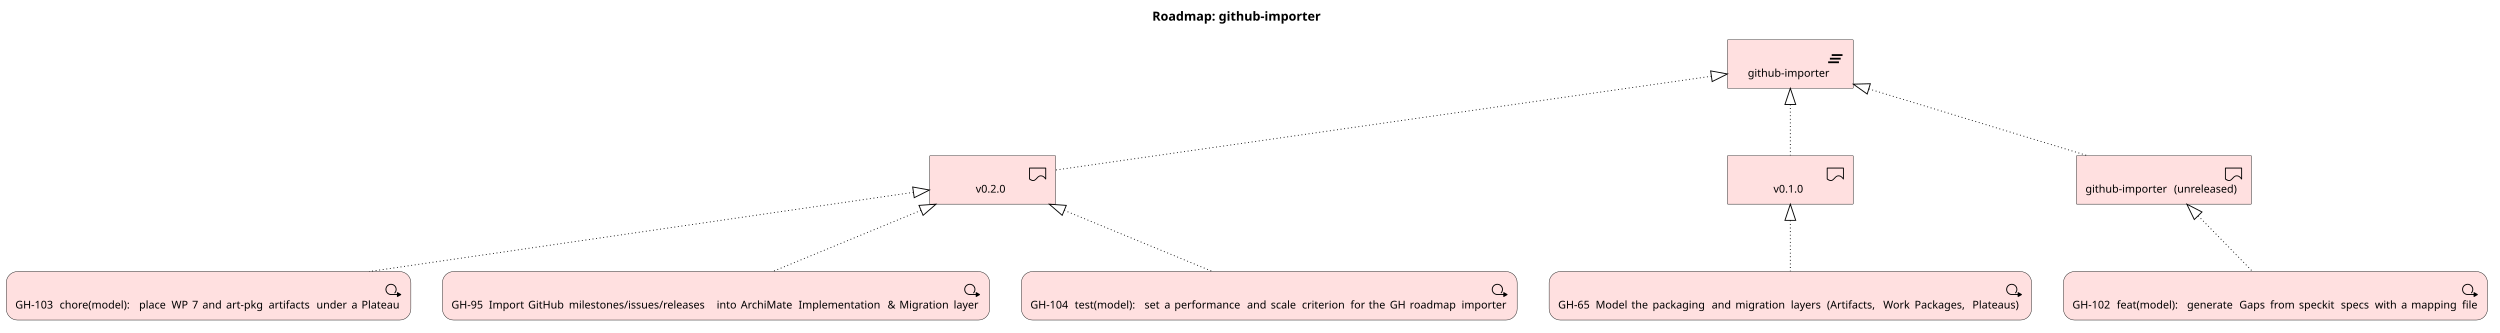
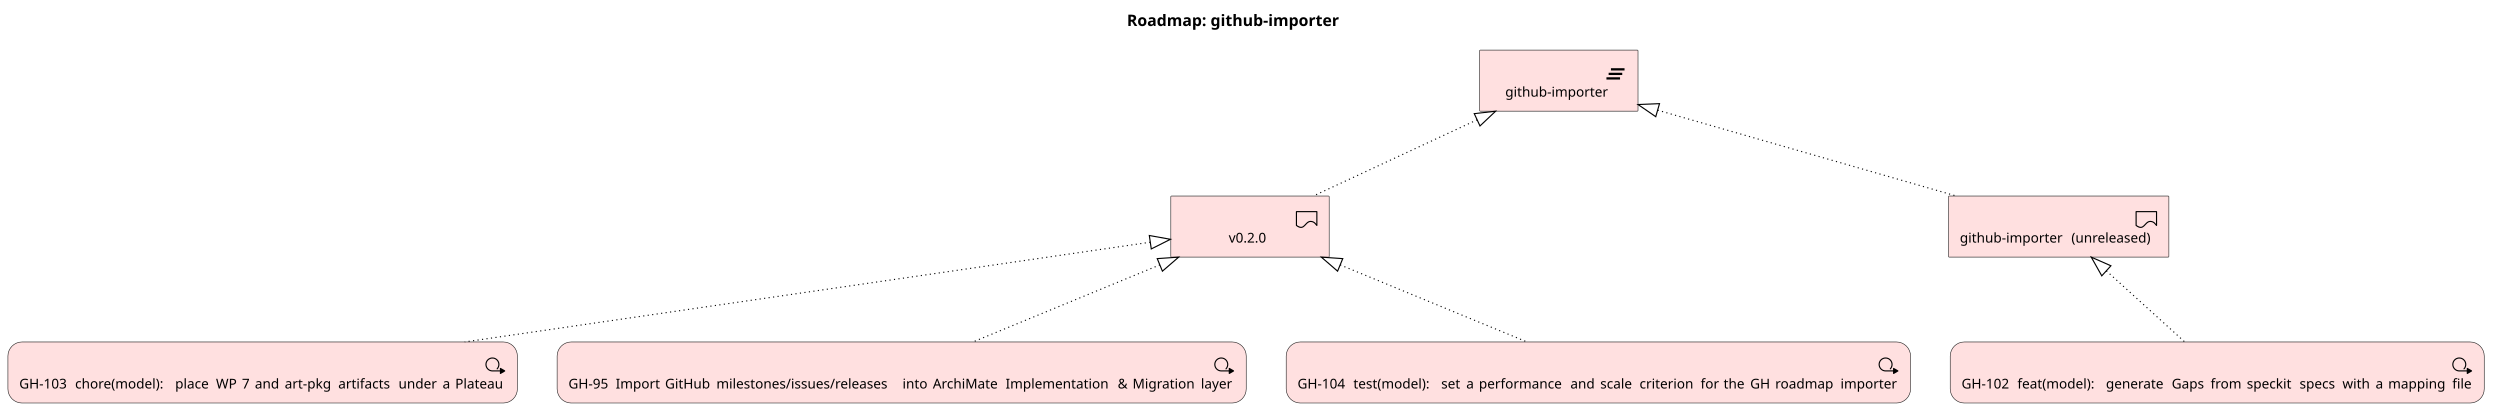
- <svg xmlns="http://www.w3.org/2000/svg" version="1.1" data-diagram-type="DESCRIPTION" style="width:2783px;height:370px;background:#FFFFFF;" width="2783px" height="370px" viewBox="0 0 2783 370" zoomAndPan="magnify" preserveAspectRatio="none" contentStyleType="text/css">
+ <svg xmlns="http://www.w3.org/2000/svg" version="1.1" data-diagram-type="DESCRIPTION" style="width:2210px;height:370px;background:#FFFFFF;" width="2210px" height="370px" viewBox="0 0 2210 370" zoomAndPan="magnify" preserveAspectRatio="none" contentStyleType="text/css">
  <defs />
  <g font-family="sans-serif" lengthAdjust="spacing">
    <g class="title" data-source-line="3">
-       <text x="1282.688" y="22.995" fill="#000" font-size="14" textLength="210.697" font-weight="700">Roadmap: github-importer</text>
+       <text x="996.188" y="22.995" fill="#000" font-size="14" textLength="210.697" font-weight="700">Roadmap: github-importer</text>
    </g>
    <g class="entity" data-qualified-name="e_id61cffb00cfef51" id="ent0001" data-source-line="314">
-       <rect x="2311.5" y="173.297" width="194.779" height="53.969" fill="#FFE0E0" style="stroke:#181818;stroke-width:0.5;" rx="0.5" ry="0.5" />
-       <path d="M2477.324,186.577 A0.5,0.5 0 0 0 2476.824,187.077 L2476.824,199.284 A0.5,0.5 0 0 0 2477.025,199.686 C2478.897,201.081 2480.392,201.598 2481.678,201.495 C2482.963,201.392 2483.944,200.671 2484.781,199.846 C2485.619,199.022 2486.352,198.076 2487.16,197.374 C2487.968,196.671 2488.808,196.212 2489.955,196.245 C2491.388,196.287 2492.283,196.75 2493.025,197.388 C2493.768,198.025 2494.336,198.86 2495.004,199.616 A0.5,0.5 0 0 0 2495.879,199.286 C2495.882,196.837 2495.879,187.077 2495.879,187.077 A0.5,0.5 0 0 0 2495.379,186.577 M2477.824,187.577 L2494.879,187.577 C2494.879,188.234 2494.881,194.724 2494.879,197.975 C2494.504,197.513 2494.184,197.062 2493.678,196.627 C2492.805,195.877 2491.632,195.292 2489.985,195.244 C2488.544,195.203 2487.417,195.824 2486.504,196.617 C2485.592,197.411 2484.849,198.376 2484.08,199.133 C2483.312,199.89 2482.556,200.42 2481.598,200.496 C2480.682,200.569 2479.467,200.178 2477.825,199" fill="#000" />
-       <text x="2321.5" y="214.436" fill="#000" font-size="12" textLength="94.752" font-family="Verdana">github-importer</text>
-       <text x="2416.252" y="214.436" fill="#000" font-size="12" font-family="Verdana"> </text>
-       <text x="2420.066" y="214.436" fill="#000" font-size="12" textLength="76.213" font-family="Verdana">(unreleased)</text>
+       <rect x="1722.5" y="173.297" width="194.779" height="53.969" fill="#FFE0E0" style="stroke:#181818;stroke-width:0.5;" rx="0.5" ry="0.5" />
+       <path d="M1888.324,186.577 A0.5,0.5 0 0 0 1887.824,187.077 L1887.824,199.284 A0.5,0.5 0 0 0 1888.025,199.686 C1889.897,201.081 1891.392,201.598 1892.678,201.495 C1893.963,201.392 1894.944,200.671 1895.781,199.846 C1896.619,199.022 1897.352,198.076 1898.16,197.374 C1898.968,196.671 1899.808,196.212 1900.955,196.245 C1902.388,196.287 1903.283,196.75 1904.025,197.388 C1904.768,198.025 1905.336,198.86 1906.004,199.616 A0.5,0.5 0 0 0 1906.879,199.286 C1906.882,196.837 1906.879,187.077 1906.879,187.077 A0.5,0.5 0 0 0 1906.379,186.577 M1888.824,187.577 L1905.879,187.577 C1905.879,188.234 1905.881,194.724 1905.879,197.975 C1905.504,197.513 1905.184,197.062 1904.678,196.627 C1903.805,195.877 1902.632,195.292 1900.985,195.244 C1899.544,195.203 1898.417,195.824 1897.504,196.617 C1896.592,197.411 1895.849,198.376 1895.08,199.133 C1894.312,199.89 1893.556,200.42 1892.598,200.496 C1891.682,200.569 1890.467,200.178 1888.825,199" fill="#000" />
+       <text x="1732.5" y="214.436" fill="#000" font-size="12" textLength="94.752" font-family="Verdana">github-importer</text>
+       <text x="1827.252" y="214.436" fill="#000" font-size="12" font-family="Verdana"> </text>
+       <text x="1831.066" y="214.436" fill="#000" font-size="12" textLength="76.213" font-family="Verdana">(unreleased)</text>
    </g>
-     <g class="entity" data-qualified-name="e_id314ed2487dd05b" id="ent0002" data-source-line="314">
-       <rect x="1923" y="173.297" width="140" height="53.969" fill="#FFE0E0" style="stroke:#181818;stroke-width:0.5;" rx="0.5" ry="0.5" />
-       <path d="M2034.045,186.577 A0.5,0.5 0 0 0 2033.545,187.077 L2033.545,199.284 A0.5,0.5 0 0 0 2033.746,199.686 C2035.617,201.081 2037.113,201.598 2038.398,201.495 C2039.684,201.392 2040.664,200.671 2041.502,199.846 C2042.34,199.022 2043.073,198.076 2043.881,197.374 C2044.689,196.671 2045.529,196.212 2046.676,196.245 C2048.109,196.287 2049.004,196.75 2049.746,197.388 C2050.488,198.025 2051.056,198.86 2051.725,199.616 A0.5,0.5 0 0 0 2052.6,199.286 C2052.603,196.837 2052.6,187.077 2052.6,187.077 A0.5,0.5 0 0 0 2052.1,186.577 M2034.545,187.577 L2051.6,187.577 C2051.6,188.234 2051.602,194.724 2051.6,197.975 C2051.224,197.513 2050.905,197.062 2050.399,196.627 C2049.526,195.877 2048.353,195.292 2046.705,195.244 C2045.265,195.203 2044.138,195.824 2043.225,196.617 C2042.312,197.411 2041.57,198.376 2040.801,199.133 C2040.032,199.89 2039.277,200.42 2038.319,200.496 C2037.403,200.569 2036.187,200.178 2034.545,199" fill="#000" />
-       <text x="1974.183" y="214.436" fill="#000" font-size="12" textLength="37.635" font-family="Verdana">v0.1.0</text>
-     </g>
-     <g class="entity" data-qualified-name="e_idd0d06b4c05ff55" id="ent0003" data-source-line="314">
+     <g class="entity" data-qualified-name="e_idd0d06b4c05ff55" id="ent0002" data-source-line="314">
      <rect x="1035" y="173.297" width="140" height="53.969" fill="#FFE0E0" style="stroke:#181818;stroke-width:0.5;" rx="0.5" ry="0.5" />
      <path d="M1146.045,186.577 A0.5,0.5 0 0 0 1145.545,187.077 L1145.545,199.284 A0.5,0.5 0 0 0 1145.746,199.686 C1147.617,201.081 1149.113,201.598 1150.398,201.495 C1151.684,201.392 1152.664,200.671 1153.502,199.846 C1154.34,199.022 1155.073,198.076 1155.881,197.374 C1156.689,196.671 1157.529,196.212 1158.676,196.245 C1160.109,196.287 1161.004,196.75 1161.746,197.388 C1162.488,198.025 1163.056,198.86 1163.725,199.616 A0.5,0.5 0 0 0 1164.6,199.286 C1164.603,196.837 1164.6,187.077 1164.6,187.077 A0.5,0.5 0 0 0 1164.1,186.577 M1146.545,187.577 L1163.6,187.577 C1163.6,188.234 1163.602,194.724 1163.6,197.975 C1163.224,197.513 1162.905,197.062 1162.399,196.627 C1161.526,195.877 1160.353,195.292 1158.705,195.244 C1157.265,195.203 1156.138,195.824 1155.225,196.617 C1154.312,197.411 1153.57,198.376 1152.801,199.133 C1152.032,199.89 1151.277,200.42 1150.319,200.496 C1149.403,200.569 1148.187,200.178 1146.545,199" fill="#000" />
      <text x="1086.183" y="214.436" fill="#000" font-size="12" textLength="37.635" font-family="Verdana">v0.2.0</text>
    </g>
-     <g class="entity" data-qualified-name="e_id3f6523f8eb5a5a" id="ent0004" data-source-line="320">
-       <rect x="1923" y="44.297" width="140" height="53.969" fill="#FFE0E0" style="stroke:#181818;stroke-width:0.5;" rx="0.5" ry="0.5" />
-       <path d="M2039.073,60.297 L2039.073,62.297 L2051.092,62.297 L2051.092,60.297 M2037.038,64.318 L2037.038,66.318 L2049.058,66.318 L2049.058,64.318 M2035.096,68.318 L2035.096,70.319 L2047.117,70.319 L2047.117,68.318" fill="#000" />
-       <text x="1945.624" y="85.436" fill="#000" font-size="12" textLength="94.752" font-family="Verdana">github-importer</text>
+     <g class="entity" data-qualified-name="e_id3f6523f8eb5a5a" id="ent0003" data-source-line="320">
+       <rect x="1308" y="44.297" width="140" height="53.969" fill="#FFE0E0" style="stroke:#181818;stroke-width:0.5;" rx="0.5" ry="0.5" />
+       <path d="M1424.073,60.297 L1424.073,62.297 L1436.092,62.297 L1436.092,60.297 M1422.038,64.318 L1422.038,66.318 L1434.058,66.318 L1434.058,64.318 M1420.096,68.318 L1420.096,70.319 L1432.117,70.319 L1432.117,68.318" fill="#000" />
+       <text x="1330.624" y="85.436" fill="#000" font-size="12" textLength="94.752" font-family="Verdana">github-importer</text>
    </g>
-     <g class="entity" data-qualified-name="e_id19df20e325705a" id="ent0005" data-source-line="311">
+     <g class="entity" data-qualified-name="e_id19df20e325705a" id="ent0004" data-source-line="311">
      <rect x="7" y="302.297" width="450.365" height="53.969" fill="#FFE0E0" style="stroke:#181818;stroke-width:0.5;" rx="12.5" ry="12.5" />
      <path d="M435.672,315.977 C435.411,315.961 435.147,315.962 434.884,315.98 C434.181,316.028 433.477,316.197 432.804,316.494 C430.109,317.681 428.618,320.606 429.239,323.485 C429.853,326.329 432.365,328.364 435.266,328.384 A0.5,0.5 0 0 0 435.307,328.386 L441.886,328.386 L441.886,330.13 A0.5,0.5 0 0 0 442.64,330.56 L446.476,328.318 A0.5,0.5 0 0 0 446.538,328.166 A0.5,0.5 0 0 0 446.657,328.133 A0.5,0.5 0 0 0 446.614,327.978 A0.5,0.5 0 0 0 446.513,327.607 A0.5,0.5 0 0 0 446.469,327.451 L442.634,325.263 A0.5,0.5 0 0 0 441.886,325.697 L441.886,327.386 L435.411,327.386 A0.5,0.5 0 0 0 435.361,327.384 C432.884,327.409 430.738,325.696 430.216,323.275 C429.693,320.854 430.942,318.407 433.208,317.408 C435.474,316.409 438.122,317.141 439.556,319.16 C440.99,321.179 440.807,323.919 439.118,325.73 A0.5,0.5 0 0 0 439.142,326.437 A0.5,0.5 0 0 0 439.849,326.412 C441.858,324.258 442.078,320.981 440.372,318.58 C439.253,317.004 437.504,316.086 435.672,315.977" fill="#000" />
      <text x="17" y="343.436" fill="#000" font-size="12" textLength="45.557" font-family="Verdana">GH-103</text>
      <text x="62.557" y="343.436" fill="#000" font-size="12" font-family="Verdana"> </text>
      <text x="66.371" y="343.436" fill="#000" font-size="12" textLength="84.633" font-family="Verdana">chore(model):</text>
      <text x="151.004" y="343.436" fill="#000" font-size="12" font-family="Verdana"> </text>
      <text x="154.818" y="343.436" fill="#000" font-size="12" textLength="32.285" font-family="Verdana">place</text>
      <text x="187.104" y="343.436" fill="#000" font-size="12" font-family="Verdana"> </text>
      <text x="190.918" y="343.436" fill="#000" font-size="12" textLength="19.102" font-family="Verdana">WP</text>
      <text x="210.02" y="343.436" fill="#000" font-size="12" font-family="Verdana"> </text>
      <text x="213.834" y="343.436" fill="#000" font-size="12" font-family="Verdana">7</text>
      <text x="221.469" y="343.436" fill="#000" font-size="12" font-family="Verdana"> </text>
      <text x="225.283" y="343.436" fill="#000" font-size="12" textLength="22.576" font-family="Verdana">and</text>
      <text x="247.859" y="343.436" fill="#000" font-size="12" font-family="Verdana"> </text>
      <text x="251.674" y="343.436" fill="#000" font-size="12" textLength="43.506" font-family="Verdana">art-pkg</text>
      <text x="295.18" y="343.436" fill="#000" font-size="12" font-family="Verdana"> </text>
      <text x="298.994" y="343.436" fill="#000" font-size="12" textLength="49.459" font-family="Verdana">artifacts</text>
      <text x="348.453" y="343.436" fill="#000" font-size="12" font-family="Verdana"> </text>
      <text x="352.268" y="343.436" fill="#000" font-size="12" textLength="35.145" font-family="Verdana">under</text>
      <text x="387.412" y="343.436" fill="#000" font-size="12" font-family="Verdana"> </text>
      <text x="391.227" y="343.436" fill="#000" font-size="12" font-family="Verdana">a</text>
      <text x="398.58" y="343.436" fill="#000" font-size="12" font-family="Verdana"> </text>
      <text x="402.395" y="343.436" fill="#000" font-size="12" textLength="44.971" font-family="Verdana">Plateau</text>
    </g>
-     <g class="entity" data-qualified-name="e_id0d5fd9c46de652" id="ent0006" data-source-line="311">
-       <rect x="2297" y="302.297" width="472.074" height="53.969" fill="#FFE0E0" style="stroke:#181818;stroke-width:0.5;" rx="12.5" ry="12.5" />
-       <path d="M2747.381,315.977 C2747.12,315.961 2746.856,315.962 2746.593,315.98 C2745.89,316.028 2745.186,316.197 2744.513,316.494 C2741.818,317.681 2740.327,320.606 2740.948,323.485 C2741.562,326.329 2744.074,328.364 2746.975,328.384 A0.5,0.5 0 0 0 2747.016,328.386 L2753.595,328.386 L2753.595,330.13 A0.5,0.5 0 0 0 2754.349,330.56 L2758.185,328.318 A0.5,0.5 0 0 0 2758.247,328.166 A0.5,0.5 0 0 0 2758.366,328.133 A0.5,0.5 0 0 0 2758.323,327.978 A0.5,0.5 0 0 0 2758.222,327.607 A0.5,0.5 0 0 0 2758.178,327.451 L2754.343,325.263 A0.5,0.5 0 0 0 2753.595,325.697 L2753.595,327.386 L2747.12,327.386 A0.5,0.5 0 0 0 2747.07,327.384 C2744.593,327.409 2742.447,325.696 2741.925,323.275 C2741.402,320.854 2742.651,318.407 2744.917,317.408 C2747.183,316.409 2749.831,317.141 2751.265,319.16 C2752.699,321.179 2752.516,323.919 2750.827,325.73 A0.5,0.5 0 0 0 2750.851,326.437 A0.5,0.5 0 0 0 2751.558,326.412 C2753.567,324.258 2753.787,320.981 2752.081,318.58 C2750.962,317.004 2749.213,316.086 2747.381,315.977" fill="#000" />
-       <text x="2307" y="343.436" fill="#000" font-size="12" textLength="45.557" font-family="Verdana">GH-102</text>
-       <text x="2352.557" y="343.436" fill="#000" font-size="12" font-family="Verdana"> </text>
-       <text x="2356.371" y="343.436" fill="#000" font-size="12" textLength="74.438" font-family="Verdana">feat(model):</text>
-       <text x="2430.809" y="343.436" fill="#000" font-size="12" font-family="Verdana"> </text>
-       <text x="2434.623" y="343.436" fill="#000" font-size="12" textLength="54.363" font-family="Verdana">generate</text>
-       <text x="2488.986" y="343.436" fill="#000" font-size="12" font-family="Verdana"> </text>
-       <text x="2492.801" y="343.436" fill="#000" font-size="12" textLength="30.521" font-family="Verdana">Gaps</text>
-       <text x="2523.322" y="343.436" fill="#000" font-size="12" font-family="Verdana"> </text>
-       <text x="2527.137" y="343.436" fill="#000" font-size="12" textLength="28.189" font-family="Verdana">from</text>
-       <text x="2555.326" y="343.436" fill="#000" font-size="12" font-family="Verdana"> </text>
-       <text x="2559.141" y="343.436" fill="#000" font-size="12" textLength="42.838" font-family="Verdana">speckit</text>
-       <text x="2601.979" y="343.436" fill="#000" font-size="12" font-family="Verdana"> </text>
-       <text x="2605.793" y="343.436" fill="#000" font-size="12" textLength="34.102" font-family="Verdana">specs</text>
-       <text x="2639.895" y="343.436" fill="#000" font-size="12" font-family="Verdana"> </text>
-       <text x="2643.709" y="343.436" fill="#000" font-size="12" textLength="25.459" font-family="Verdana">with</text>
-       <text x="2669.168" y="343.436" fill="#000" font-size="12" font-family="Verdana"> </text>
-       <text x="2672.982" y="343.436" fill="#000" font-size="12" font-family="Verdana">a</text>
-       <text x="2680.336" y="343.436" fill="#000" font-size="12" font-family="Verdana"> </text>
-       <text x="2684.15" y="343.436" fill="#000" font-size="12" textLength="52.834" font-family="Verdana">mapping</text>
-       <text x="2736.984" y="343.436" fill="#000" font-size="12" font-family="Verdana"> </text>
-       <text x="2740.799" y="343.436" fill="#000" font-size="12" textLength="18.275" font-family="Verdana">file</text>
+     <g class="entity" data-qualified-name="e_id0d5fd9c46de652" id="ent0005" data-source-line="311">
+       <rect x="1724" y="302.297" width="472.074" height="53.969" fill="#FFE0E0" style="stroke:#181818;stroke-width:0.5;" rx="12.5" ry="12.5" />
+       <path d="M2174.381,315.977 C2174.12,315.961 2173.856,315.962 2173.593,315.98 C2172.89,316.028 2172.186,316.197 2171.513,316.494 C2168.818,317.681 2167.327,320.606 2167.948,323.485 C2168.562,326.329 2171.074,328.364 2173.975,328.384 A0.5,0.5 0 0 0 2174.016,328.386 L2180.595,328.386 L2180.595,330.13 A0.5,0.5 0 0 0 2181.349,330.56 L2185.185,328.318 A0.5,0.5 0 0 0 2185.247,328.166 A0.5,0.5 0 0 0 2185.366,328.133 A0.5,0.5 0 0 0 2185.323,327.978 A0.5,0.5 0 0 0 2185.222,327.607 A0.5,0.5 0 0 0 2185.178,327.451 L2181.343,325.263 A0.5,0.5 0 0 0 2180.595,325.697 L2180.595,327.386 L2174.12,327.386 A0.5,0.5 0 0 0 2174.07,327.384 C2171.593,327.409 2169.447,325.696 2168.925,323.275 C2168.402,320.854 2169.651,318.407 2171.917,317.408 C2174.183,316.409 2176.831,317.141 2178.265,319.16 C2179.699,321.179 2179.516,323.919 2177.827,325.73 A0.5,0.5 0 0 0 2177.851,326.437 A0.5,0.5 0 0 0 2178.558,326.412 C2180.567,324.258 2180.787,320.981 2179.081,318.58 C2177.962,317.004 2176.213,316.086 2174.381,315.977" fill="#000" />
+       <text x="1734" y="343.436" fill="#000" font-size="12" textLength="45.557" font-family="Verdana">GH-102</text>
+       <text x="1779.557" y="343.436" fill="#000" font-size="12" font-family="Verdana"> </text>
+       <text x="1783.371" y="343.436" fill="#000" font-size="12" textLength="74.438" font-family="Verdana">feat(model):</text>
+       <text x="1857.809" y="343.436" fill="#000" font-size="12" font-family="Verdana"> </text>
+       <text x="1861.623" y="343.436" fill="#000" font-size="12" textLength="54.363" font-family="Verdana">generate</text>
+       <text x="1915.986" y="343.436" fill="#000" font-size="12" font-family="Verdana"> </text>
+       <text x="1919.801" y="343.436" fill="#000" font-size="12" textLength="30.521" font-family="Verdana">Gaps</text>
+       <text x="1950.322" y="343.436" fill="#000" font-size="12" font-family="Verdana"> </text>
+       <text x="1954.137" y="343.436" fill="#000" font-size="12" textLength="28.189" font-family="Verdana">from</text>
+       <text x="1982.326" y="343.436" fill="#000" font-size="12" font-family="Verdana"> </text>
+       <text x="1986.141" y="343.436" fill="#000" font-size="12" textLength="42.838" font-family="Verdana">speckit</text>
+       <text x="2028.979" y="343.436" fill="#000" font-size="12" font-family="Verdana"> </text>
+       <text x="2032.793" y="343.436" fill="#000" font-size="12" textLength="34.102" font-family="Verdana">specs</text>
+       <text x="2066.895" y="343.436" fill="#000" font-size="12" font-family="Verdana"> </text>
+       <text x="2070.709" y="343.436" fill="#000" font-size="12" textLength="25.459" font-family="Verdana">with</text>
+       <text x="2096.168" y="343.436" fill="#000" font-size="12" font-family="Verdana"> </text>
+       <text x="2099.982" y="343.436" fill="#000" font-size="12" font-family="Verdana">a</text>
+       <text x="2107.336" y="343.436" fill="#000" font-size="12" font-family="Verdana"> </text>
+       <text x="2111.15" y="343.436" fill="#000" font-size="12" textLength="52.834" font-family="Verdana">mapping</text>
+       <text x="2163.984" y="343.436" fill="#000" font-size="12" font-family="Verdana"> </text>
+       <text x="2167.799" y="343.436" fill="#000" font-size="12" textLength="18.275" font-family="Verdana">file</text>
    </g>
-     <g class="entity" data-qualified-name="e_ide9cad46822105d" id="ent0007" data-source-line="311">
+     <g class="entity" data-qualified-name="e_ide9cad46822105d" id="ent0006" data-source-line="311">
      <rect x="492.5" y="302.297" width="609.166" height="53.969" fill="#FFE0E0" style="stroke:#181818;stroke-width:0.5;" rx="12.5" ry="12.5" />
      <path d="M1079.973,315.977 C1079.711,315.961 1079.448,315.962 1079.184,315.98 C1078.482,316.028 1077.778,316.197 1077.104,316.494 C1074.409,317.681 1072.918,320.606 1073.54,323.485 C1074.154,326.329 1076.666,328.364 1079.566,328.384 A0.5,0.5 0 0 0 1079.608,328.386 L1086.187,328.386 L1086.187,330.13 A0.5,0.5 0 0 0 1086.941,330.56 L1090.776,328.318 A0.5,0.5 0 0 0 1090.839,328.166 A0.5,0.5 0 0 0 1090.958,328.133 A0.5,0.5 0 0 0 1090.915,327.978 A0.5,0.5 0 0 0 1090.814,327.607 A0.5,0.5 0 0 0 1090.77,327.451 L1086.934,325.263 A0.5,0.5 0 0 0 1086.187,325.697 L1086.187,327.386 L1079.711,327.386 A0.5,0.5 0 0 0 1079.661,327.384 C1077.185,327.409 1075.039,325.696 1074.516,323.275 C1073.994,320.854 1075.242,318.407 1077.509,317.408 C1079.775,316.409 1082.422,317.141 1083.856,319.16 C1085.29,321.179 1085.108,323.919 1083.419,325.73 A0.5,0.5 0 0 0 1083.443,326.437 A0.5,0.5 0 0 0 1084.149,326.412 C1086.159,324.258 1086.378,320.981 1084.673,318.58 C1083.554,317.004 1081.805,316.086 1079.973,315.977" fill="#000" />
      <text x="502.5" y="343.436" fill="#000" font-size="12" textLength="37.922" font-family="Verdana">GH-95</text>
      <text x="540.422" y="343.436" fill="#000" font-size="12" font-family="Verdana"> </text>
      <text x="544.236" y="343.436" fill="#000" font-size="12" textLength="39.826" font-family="Verdana">Import</text>
      <text x="584.063" y="343.436" fill="#000" font-size="12" font-family="Verdana"> </text>
      <text x="587.877" y="343.436" fill="#000" font-size="12" textLength="41.584" font-family="Verdana">GitHub</text>
      <text x="629.461" y="343.436" fill="#000" font-size="12" font-family="Verdana"> </text>
      <text x="633.275" y="343.436" fill="#000" font-size="12" textLength="160.717" font-family="Verdana">milestones/issues/releases</text>
      <text x="793.992" y="343.436" fill="#000" font-size="12" font-family="Verdana"> </text>
      <text x="797.807" y="343.436" fill="#000" font-size="12" textLength="22.986" font-family="Verdana">into</text>
      <text x="820.793" y="343.436" fill="#000" font-size="12" font-family="Verdana"> </text>
      <text x="824.607" y="343.436" fill="#000" font-size="12" textLength="60.475" font-family="Verdana">ArchiMate</text>
      <text x="885.082" y="343.436" fill="#000" font-size="12" font-family="Verdana"> </text>
      <text x="888.896" y="343.436" fill="#000" font-size="12" textLength="95.285" font-family="Verdana">Implementation</text>
      <text x="984.182" y="343.436" fill="#000" font-size="12" font-family="Verdana"> </text>
      <text x="987.996" y="343.436" fill="#000" font-size="12" font-family="Verdana">&amp;</text>
      <text x="997.354" y="343.436" fill="#000" font-size="12" font-family="Verdana"> </text>
      <text x="1001.168" y="343.436" fill="#000" font-size="12" textLength="56.578" font-family="Verdana">Migration</text>
      <text x="1057.746" y="343.436" fill="#000" font-size="12" font-family="Verdana"> </text>
      <text x="1061.561" y="343.436" fill="#000" font-size="12" textLength="30.105" font-family="Verdana">layer</text>
    </g>
-     <g class="entity" data-qualified-name="e_id3957ac79b8315e" id="ent0008" data-source-line="311">
-       <rect x="1724.5" y="302.297" width="537.043" height="53.969" fill="#FFE0E0" style="stroke:#181818;stroke-width:0.5;" rx="12.5" ry="12.5" />
-       <path d="M2239.85,315.977 C2239.588,315.961 2239.325,315.962 2239.061,315.98 C2238.359,316.028 2237.655,316.197 2236.981,316.494 C2234.286,317.681 2232.795,320.606 2233.417,323.485 C2234.031,326.329 2236.543,328.364 2239.443,328.384 A0.5,0.5 0 0 0 2239.485,328.386 L2246.064,328.386 L2246.064,330.13 A0.5,0.5 0 0 0 2246.818,330.56 L2250.653,328.318 A0.5,0.5 0 0 0 2250.716,328.166 A0.5,0.5 0 0 0 2250.835,328.133 A0.5,0.5 0 0 0 2250.792,327.978 A0.5,0.5 0 0 0 2250.691,327.607 A0.5,0.5 0 0 0 2250.647,327.451 L2246.811,325.263 A0.5,0.5 0 0 0 2246.064,325.697 L2246.064,327.386 L2239.588,327.386 A0.5,0.5 0 0 0 2239.538,327.384 C2237.062,327.409 2234.916,325.696 2234.393,323.275 C2233.871,320.854 2235.119,318.407 2237.386,317.408 C2239.652,316.409 2242.299,317.141 2243.733,319.16 C2245.167,321.179 2244.985,323.919 2243.296,325.73 A0.5,0.5 0 0 0 2243.319,326.437 A0.5,0.5 0 0 0 2244.026,326.412 C2246.036,324.258 2246.255,320.981 2244.55,318.58 C2243.431,317.004 2241.682,316.086 2239.85,315.977" fill="#000" />
-       <text x="1734.5" y="343.436" fill="#000" font-size="12" textLength="37.922" font-family="Verdana">GH-65</text>
-       <text x="1772.422" y="343.436" fill="#000" font-size="12" font-family="Verdana"> </text>
-       <text x="1776.236" y="343.436" fill="#000" font-size="12" textLength="36.029" font-family="Verdana">Model</text>
-       <text x="1812.266" y="343.436" fill="#000" font-size="12" font-family="Verdana"> </text>
-       <text x="1816.08" y="343.436" fill="#000" font-size="12" textLength="19.693" font-family="Verdana">the</text>
-       <text x="1835.773" y="343.436" fill="#000" font-size="12" font-family="Verdana"> </text>
-       <text x="1839.588" y="343.436" fill="#000" font-size="12" textLength="62.045" font-family="Verdana">packaging</text>
-       <text x="1901.633" y="343.436" fill="#000" font-size="12" font-family="Verdana"> </text>
-       <text x="1905.447" y="343.436" fill="#000" font-size="12" textLength="22.576" font-family="Verdana">and</text>
-       <text x="1928.023" y="343.436" fill="#000" font-size="12" font-family="Verdana"> </text>
-       <text x="1931.838" y="343.436" fill="#000" font-size="12" textLength="57.914" font-family="Verdana">migration</text>
-       <text x="1989.752" y="343.436" fill="#000" font-size="12" font-family="Verdana"> </text>
-       <text x="1993.566" y="343.436" fill="#000" font-size="12" textLength="36.357" font-family="Verdana">layers</text>
-       <text x="2029.924" y="343.436" fill="#000" font-size="12" font-family="Verdana"> </text>
-       <text x="2033.738" y="343.436" fill="#000" font-size="12" textLength="58.811" font-family="Verdana">(Artifacts,</text>
-       <text x="2092.549" y="343.436" fill="#000" font-size="12" font-family="Verdana"> </text>
-       <text x="2096.363" y="343.436" fill="#000" font-size="12" textLength="31.09" font-family="Verdana">Work</text>
-       <text x="2127.453" y="343.436" fill="#000" font-size="12" font-family="Verdana"> </text>
-       <text x="2131.268" y="343.436" fill="#000" font-size="12" textLength="60.557" font-family="Verdana">Packages,</text>
-       <text x="2191.824" y="343.436" fill="#000" font-size="12" font-family="Verdana"> </text>
-       <text x="2195.639" y="343.436" fill="#000" font-size="12" textLength="55.904" font-family="Verdana">Plateaus)</text>
-     </g>
-     <g class="entity" data-qualified-name="e_id86bfb9c548ad56" id="ent0009" data-source-line="311">
+     <g class="entity" data-qualified-name="e_id86bfb9c548ad56" id="ent0007" data-source-line="311">
      <rect x="1137" y="302.297" width="551.926" height="53.969" fill="#FFE0E0" style="stroke:#181818;stroke-width:0.5;" rx="12.5" ry="12.5" />
      <path d="M1667.233,315.977 C1666.971,315.961 1666.708,315.962 1666.444,315.98 C1665.742,316.028 1665.038,316.197 1664.364,316.494 C1661.669,317.681 1660.178,320.606 1660.8,323.485 C1661.414,326.329 1663.926,328.364 1666.826,328.384 A0.5,0.5 0 0 0 1666.868,328.386 L1673.446,328.386 L1673.446,330.13 A0.5,0.5 0 0 0 1674.2,330.56 L1678.036,328.318 A0.5,0.5 0 0 0 1678.099,328.166 A0.5,0.5 0 0 0 1678.218,328.133 A0.5,0.5 0 0 0 1678.175,327.978 A0.5,0.5 0 0 0 1678.073,327.607 A0.5,0.5 0 0 0 1678.03,327.451 L1674.194,325.263 A0.5,0.5 0 0 0 1673.446,325.697 L1673.446,327.386 L1666.971,327.386 A0.5,0.5 0 0 0 1666.921,327.384 C1664.445,327.409 1662.299,325.696 1661.776,323.275 C1661.254,320.854 1662.502,318.407 1664.768,317.408 C1667.034,316.409 1669.682,317.141 1671.116,319.16 C1672.55,321.179 1672.368,323.919 1670.679,325.73 A0.5,0.5 0 0 0 1670.702,326.437 A0.5,0.5 0 0 0 1671.409,326.412 C1673.418,324.258 1673.638,320.981 1671.933,318.58 C1670.814,317.004 1669.064,316.086 1667.233,315.977" fill="#000" />
      <text x="1147" y="343.436" fill="#000" font-size="12" textLength="45.557" font-family="Verdana">GH-104</text>
      <text x="1192.557" y="343.436" fill="#000" font-size="12" font-family="Verdana"> </text>
      <text x="1196.371" y="343.436" fill="#000" font-size="12" textLength="73.816" font-family="Verdana">test(model):</text>
      <text x="1270.188" y="343.436" fill="#000" font-size="12" font-family="Verdana"> </text>
      <text x="1274.002" y="343.436" fill="#000" font-size="12" textLength="18.34" font-family="Verdana">set</text>
      <text x="1292.342" y="343.436" fill="#000" font-size="12" font-family="Verdana"> </text>
      <text x="1296.156" y="343.436" fill="#000" font-size="12" font-family="Verdana">a</text>
      <text x="1303.51" y="343.436" fill="#000" font-size="12" font-family="Verdana"> </text>
      <text x="1307.324" y="343.436" fill="#000" font-size="12" textLength="77.063" font-family="Verdana">performance</text>
      <text x="1384.387" y="343.436" fill="#000" font-size="12" font-family="Verdana"> </text>
      <text x="1388.201" y="343.436" fill="#000" font-size="12" textLength="22.576" font-family="Verdana">and</text>
      <text x="1410.777" y="343.436" fill="#000" font-size="12" font-family="Verdana"> </text>
      <text x="1414.592" y="343.436" fill="#000" font-size="12" textLength="30.92" font-family="Verdana">scale</text>
      <text x="1445.512" y="343.436" fill="#000" font-size="12" font-family="Verdana"> </text>
      <text x="1449.326" y="343.436" fill="#000" font-size="12" textLength="50.168" font-family="Verdana">criterion</text>
      <text x="1499.494" y="343.436" fill="#000" font-size="12" font-family="Verdana"> </text>
      <text x="1503.309" y="343.436" fill="#000" font-size="12" textLength="16.5" font-family="Verdana">for</text>
      <text x="1519.809" y="343.436" fill="#000" font-size="12" font-family="Verdana"> </text>
      <text x="1523.623" y="343.436" fill="#000" font-size="12" textLength="19.693" font-family="Verdana">the</text>
      <text x="1543.316" y="343.436" fill="#000" font-size="12" font-family="Verdana"> </text>
      <text x="1547.131" y="343.436" fill="#000" font-size="12" textLength="18.322" font-family="Verdana">GH</text>
      <text x="1565.453" y="343.436" fill="#000" font-size="12" font-family="Verdana"> </text>
      <text x="1569.268" y="343.436" fill="#000" font-size="12" textLength="53.906" font-family="Verdana">roadmap</text>
      <text x="1623.174" y="343.436" fill="#000" font-size="12" font-family="Verdana"> </text>
      <text x="1626.988" y="343.436" fill="#000" font-size="12" textLength="51.938" font-family="Verdana">importer</text>
    </g>
-     <g class="link" data-entity-1="ent0004" data-entity-2="ent0001" id="lnk11" data-source-line="349" data-link-type="extension">
-       <path d="M2080.316,98.952 C2152.096,120.862 2246.54,149.697 2323.48,173.187" style="stroke:#000;stroke-width:1;stroke-dasharray:1,3;" fill="none" id="e_id3f6523f8eb5a5a-backto-e_id61cffb00cfef51" />
-       <polygon points="2063.1,93.697,2078.564,104.69,2082.067,93.213,2063.1,93.697" fill="none" style="stroke:#000;stroke-width:1;stroke-linejoin:miter;stroke-miterlimit:10;" />
-       <text x="2215" y="140.436" fill="#000" font-size="12" font-family="Verdana"> </text>
+     <g class="link" data-entity-1="ent0003" data-entity-2="ent0001" id="lnk9" data-source-line="349" data-link-type="extension">
+       <path d="M1465.34,97.388 C1541.41,119.248 1645.88,149.267 1729.24,173.217" style="stroke:#000;stroke-width:1;stroke-dasharray:1,3;" fill="none" id="e_id3f6523f8eb5a5a-backto-e_id61cffb00cfef51" />
+       <polygon points="1448.04,92.417,1463.683,103.155,1466.997,91.622,1448.04,92.417" fill="none" style="stroke:#000;stroke-width:1;stroke-linejoin:miter;stroke-miterlimit:10;" />
+       <text x="1614" y="140.436" fill="#000" font-size="12" font-family="Verdana"> </text>
    </g>
-     <g class="link" data-entity-1="ent0004" data-entity-2="ent0002" id="lnk13" data-source-line="349" data-link-type="extension">
-       <path d="M1993,116.307 C1993,138.077 1993,151.007 1993,172.887" style="stroke:#000;stroke-width:1;stroke-dasharray:1,3;" fill="none" id="e_id3f6523f8eb5a5a-backto-e_id314ed2487dd05b" />
-       <polygon points="1993,98.307,1987,116.307,1999,116.307,1993,98.307" fill="none" style="stroke:#000;stroke-width:1;stroke-linejoin:miter;stroke-miterlimit:10;" />
-       <text x="1994" y="140.436" fill="#000" font-size="12" font-family="Verdana"> </text>
+     <g class="link" data-entity-1="ent0003" data-entity-2="ent0002" id="lnk11" data-source-line="349" data-link-type="extension">
+       <path d="M1305.779,105.897 C1258.819,127.737 1208.36,151.217 1161.3,173.107" style="stroke:#000;stroke-width:1;stroke-dasharray:1,3;" fill="none" id="e_id3f6523f8eb5a5a-backto-e_idd0d06b4c05ff55" />
+       <polygon points="1322.1,98.307,1303.249,100.457,1308.309,111.338,1322.1,98.307" fill="none" style="stroke:#000;stroke-width:1;stroke-linejoin:miter;stroke-miterlimit:10;" />
+       <text x="1251" y="140.436" fill="#000" font-size="12" font-family="Verdana"> </text>
    </g>
-     <g class="link" data-entity-1="ent0004" data-entity-2="ent0003" id="lnk15" data-source-line="349" data-link-type="extension">
-       <path d="M1905.131,84.865 C1739.161,108.595 1341.32,165.497 1175.2,189.257" style="stroke:#000;stroke-width:1;stroke-dasharray:1,3;" fill="none" id="e_id3f6523f8eb5a5a-backto-e_idd0d06b4c05ff55" />
-       <polygon points="1922.95,82.317,1904.282,78.925,1905.98,90.804,1922.95,82.317" fill="none" style="stroke:#000;stroke-width:1;stroke-linejoin:miter;stroke-miterlimit:10;" />
-       <text x="1577" y="140.436" fill="#000" font-size="12" font-family="Verdana"> </text>
-     </g>
-     <g class="link" data-entity-1="ent0003" data-entity-2="ent0005" id="lnk17" data-source-line="349" data-link-type="extension">
+     <g class="link" data-entity-1="ent0002" data-entity-2="ent0004" id="lnk13" data-source-line="349" data-link-type="extension">
      <path d="M1016.858,214.119 C882.508,233.669 603.46,274.257 410.85,302.277" style="stroke:#000;stroke-width:1;stroke-dasharray:1,3;" fill="none" id="e_idd0d06b4c05ff55-backto-e_id19df20e325705a" />
      <polygon points="1034.67,211.527,1015.994,208.181,1017.722,220.056,1034.67,211.527" fill="none" style="stroke:#000;stroke-width:1;stroke-linejoin:miter;stroke-miterlimit:10;" />
      <text x="696" y="269.436" fill="#000" font-size="12" font-family="Verdana"> </text>
    </g>
-     <g class="link" data-entity-1="ent0001" data-entity-2="ent0006" id="lnk19" data-source-line="349" data-link-type="extension">
-       <path d="M2446.966,240.185 C2468.226,261.955 2485.85,280.007 2507.22,301.887" style="stroke:#000;stroke-width:1;stroke-dasharray:1,3;" fill="none" id="e_id61cffb00cfef51-backto-e_id0d5fd9c46de652" />
-       <polygon points="2434.39,227.307,2442.674,244.377,2451.259,235.993,2434.39,227.307" fill="none" style="stroke:#000;stroke-width:1;stroke-linejoin:miter;stroke-miterlimit:10;" />
-       <text x="2476" y="269.436" fill="#000" font-size="12" font-family="Verdana"> </text>
+     <g class="link" data-entity-1="ent0001" data-entity-2="ent0005" id="lnk15" data-source-line="349" data-link-type="extension">
+       <path d="M1862.002,239.4 C1886.002,261.17 1906.77,280.007 1930.89,301.887" style="stroke:#000;stroke-width:1;stroke-dasharray:1,3;" fill="none" id="e_id61cffb00cfef51-backto-e_id0d5fd9c46de652" />
+       <polygon points="1848.67,227.307,1857.971,243.844,1866.033,234.956,1848.67,227.307" fill="none" style="stroke:#000;stroke-width:1;stroke-linejoin:miter;stroke-miterlimit:10;" />
+       <text x="1896" y="269.436" fill="#000" font-size="12" font-family="Verdana"> </text>
    </g>
-     <g class="link" data-entity-1="ent0003" data-entity-2="ent0007" id="lnk21" data-source-line="349" data-link-type="extension">
+     <g class="link" data-entity-1="ent0002" data-entity-2="ent0006" id="lnk17" data-source-line="349" data-link-type="extension">
      <path d="M1025.289,234.169 C972.229,256.049 913.36,280.317 860.25,302.217" style="stroke:#000;stroke-width:1;stroke-dasharray:1,3;" fill="none" id="e_idd0d06b4c05ff55-backto-e_ide9cad46822105d" />
      <polygon points="1041.93,227.307,1023.002,228.622,1027.577,239.716,1041.93,227.307" fill="none" style="stroke:#000;stroke-width:1;stroke-linejoin:miter;stroke-miterlimit:10;" />
      <text x="962" y="269.436" fill="#000" font-size="12" font-family="Verdana"> </text>
    </g>
-     <g class="link" data-entity-1="ent0002" data-entity-2="ent0008" id="lnk23" data-source-line="349" data-link-type="extension">
-       <path d="M1993,245.307 C1993,267.077 1993,280.007 1993,301.887" style="stroke:#000;stroke-width:1;stroke-dasharray:1,3;" fill="none" id="e_id314ed2487dd05b-backto-e_id3957ac79b8315e" />
-       <polygon points="1993,227.307,1987,245.307,1999,245.307,1993,227.307" fill="none" style="stroke:#000;stroke-width:1;stroke-linejoin:miter;stroke-miterlimit:10;" />
-       <text x="1994" y="269.436" fill="#000" font-size="12" font-family="Verdana"> </text>
-     </g>
-     <g class="link" data-entity-1="ent0003" data-entity-2="ent0009" id="lnk25" data-source-line="349" data-link-type="extension">
+     <g class="link" data-entity-1="ent0002" data-entity-2="ent0007" id="lnk19" data-source-line="349" data-link-type="extension">
      <path d="M1184.711,234.169 C1237.771,256.049 1296.64,280.317 1349.75,302.217" style="stroke:#000;stroke-width:1;stroke-dasharray:1,3;" fill="none" id="e_idd0d06b4c05ff55-backto-e_id86bfb9c548ad56" />
      <polygon points="1168.07,227.307,1182.423,239.716,1186.998,228.622,1168.07,227.307" fill="none" style="stroke:#000;stroke-width:1;stroke-linejoin:miter;stroke-miterlimit:10;" />
      <text x="1270" y="269.436" fill="#000" font-size="12" font-family="Verdana"> </text>
    </g>
  </g>
</svg>
